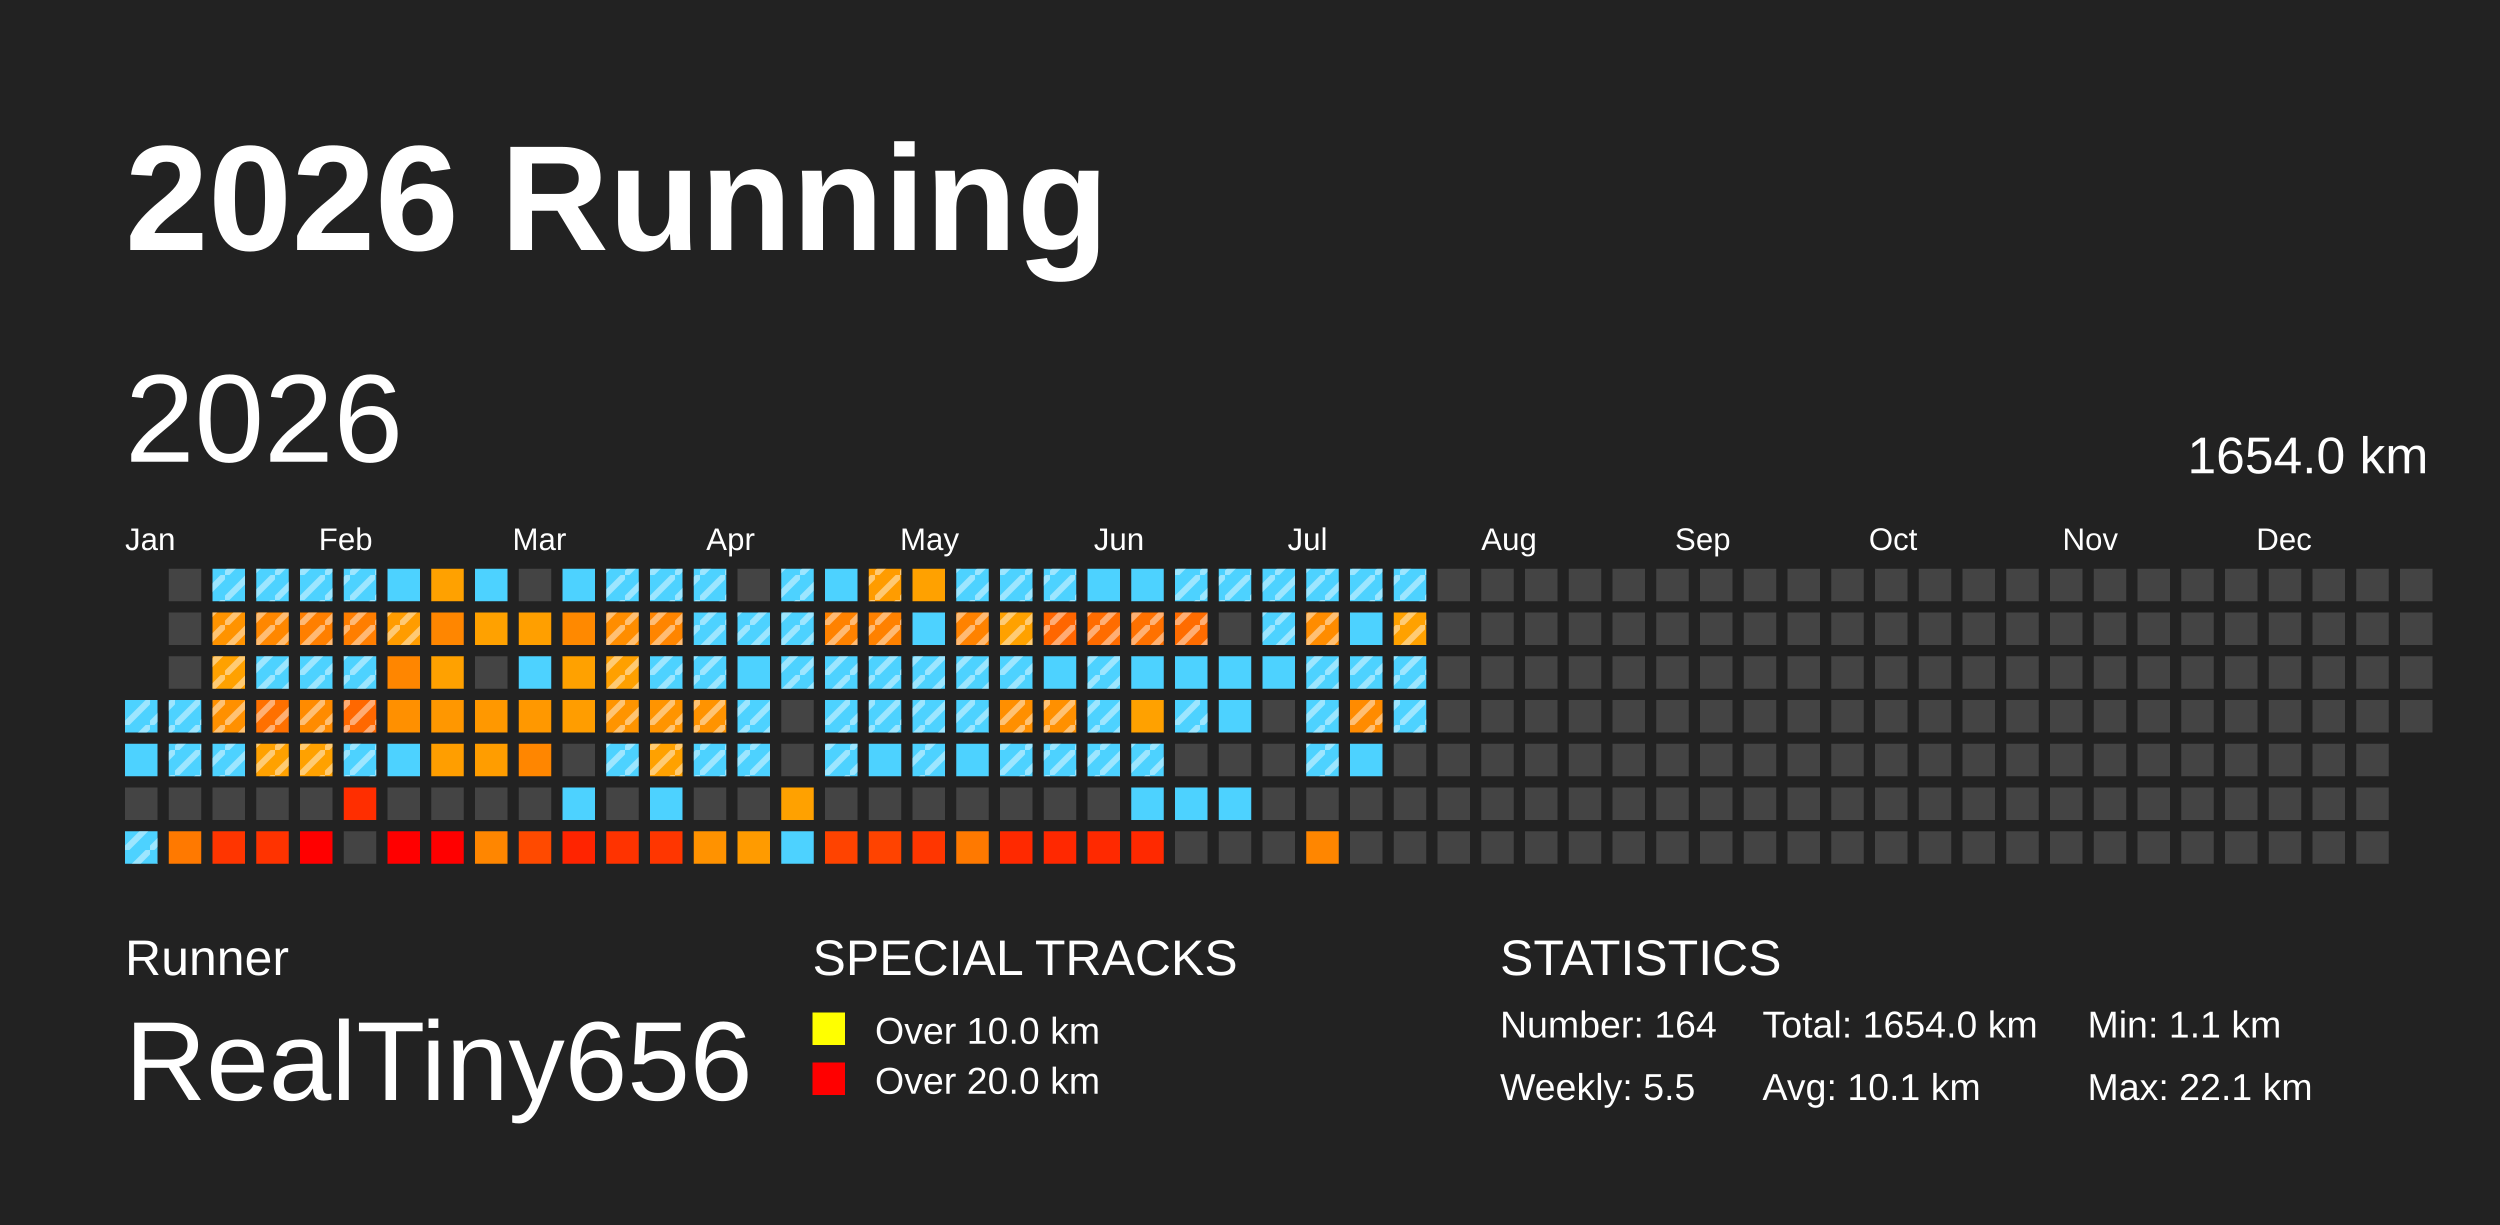
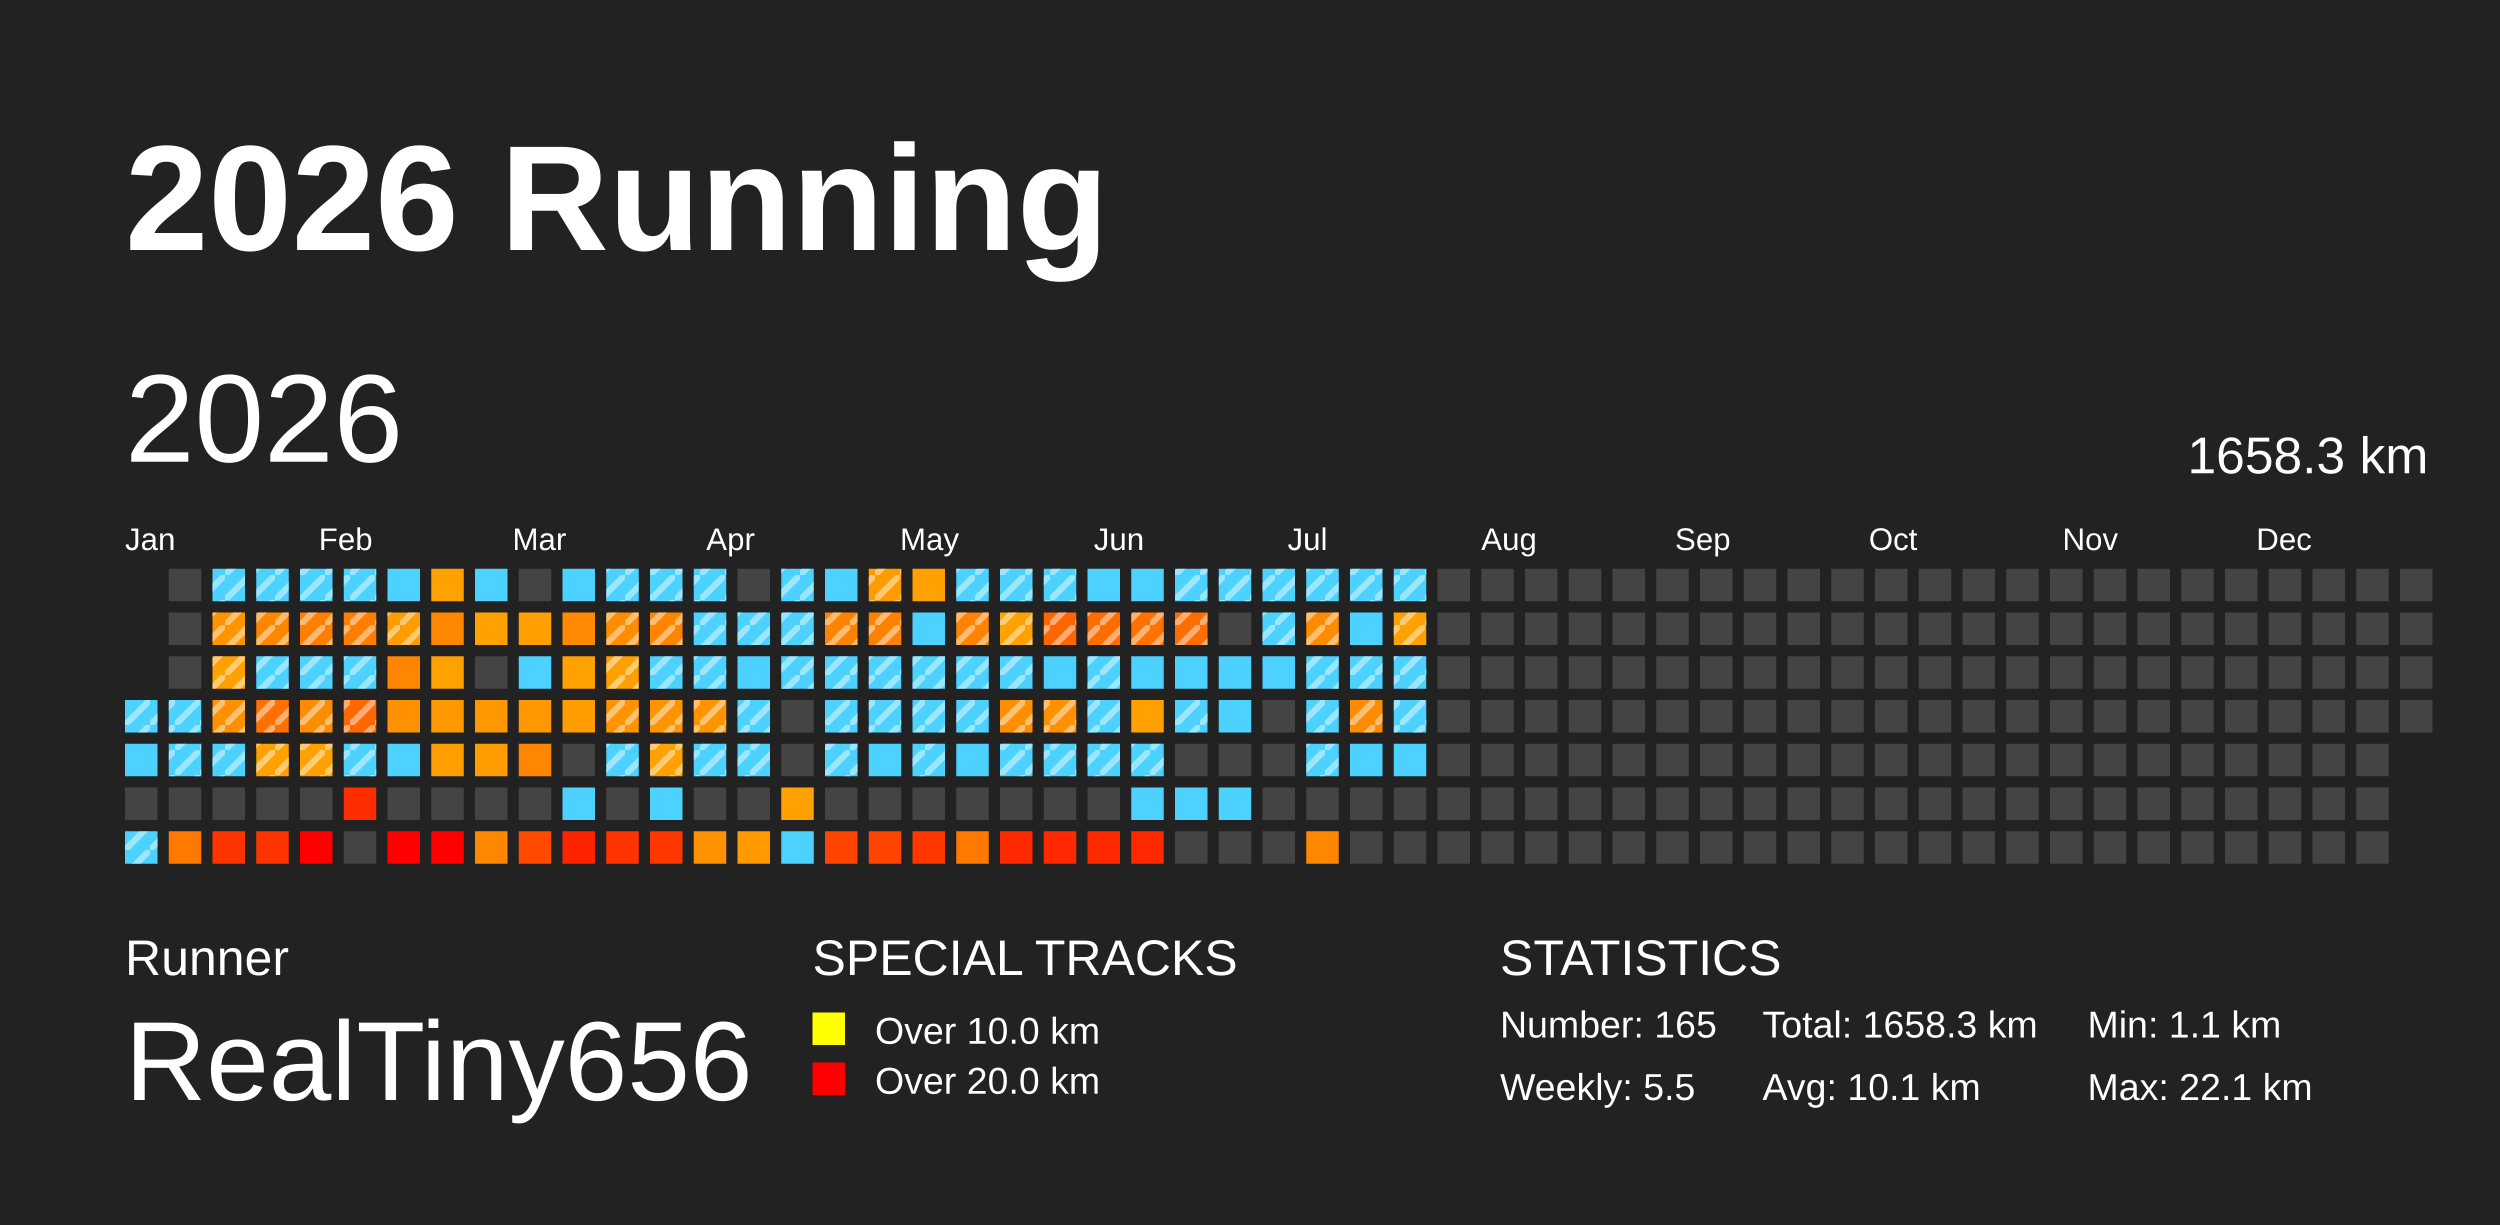
<svg xmlns="http://www.w3.org/2000/svg" baseProfile="full" height="98mm" version="1.1" viewBox="0,0,200,98" width="200mm">
  <defs>
    <pattern height="2" id="indoor-stripe" patternUnits="userSpaceOnUse" width="2">
      <line stroke="white" stroke-opacity="0.45" stroke-width="0.5" x1="0" x2="2" y1="2" y2="0" />
    </pattern>
  </defs>
  <rect fill="#222222" height="98" width="200" x="0" y="0" />
  <text fill="#FFFFFF" style="font-size:12px; font-family:Arial; font-weight:bold;" x="10" y="20">2026 Running</text>
  <text fill="#FFFFFF" style="font-size:4px; font-family:Arial" x="10" y="78">Runner</text>
  <text fill="#FFFFFF" style="font-size:9px; font-family:Arial" x="10" y="88">RealTiny656</text>
  <text fill="#FFFFFF" style="font-size:4px; font-family:Arial" x="65" y="78">SPECIAL TRACKS</text>
  <rect fill="yellow" height="2.6" width="2.6" x="65" y="81" />
  <text fill="#FFFFFF" style="font-size:3px; font-family:Arial" x="70" y="83.5">Over 10.0 km</text>
  <rect fill="red" height="2.6" width="2.6" x="65" y="85" />
  <text fill="#FFFFFF" style="font-size:3px; font-family:Arial" x="70" y="87.5">Over 20.0 km</text>
  <text fill="#FFFFFF" style="font-size:4px; font-family:Arial" x="120" y="78">STATISTICS</text>
-   <text fill="#FFFFFF" style="font-size:3px; font-family:Arial" x="120" y="83">Number: 164</text>
+   <text fill="#FFFFFF" style="font-size:3px; font-family:Arial" x="120" y="83">Number: 165</text>
  <text fill="#FFFFFF" style="font-size:3px; font-family:Arial" x="120" y="88">Weekly: 5.5</text>
-   <text fill="#FFFFFF" style="font-size:3px; font-family:Arial" x="141" y="83">Total: 1654.0 km</text>
+   <text fill="#FFFFFF" style="font-size:3px; font-family:Arial" x="141" y="83">Total: 1658.3 km</text>
  <text fill="#FFFFFF" style="font-size:3px; font-family:Arial" x="141" y="88">Avg: 10.1 km</text>
  <text fill="#FFFFFF" style="font-size:3px; font-family:Arial" x="167" y="83">Min: 1.1 km</text>
  <text fill="#FFFFFF" style="font-size:3px; font-family:Arial" x="167" y="88">Max: 22.1 km</text>
  <text dominant-baseline="hanging" fill="#FFFFFF" style="font-size:10.0px; font-family:Arial;" x="10" y="30">2026</text>
-   <text dominant-baseline="hanging" fill="#FFFFFF" style="font-size:4.125px; font-family:Arial;" x="175" y="35">1654.0 km</text>
+   <text dominant-baseline="hanging" fill="#FFFFFF" style="font-size:4.125px; font-family:Arial;" x="175" y="35">1658.3 km</text>
  <text fill="#FFFFFF" style="font-size:2.5px; font-family:Arial" x="10.0" y="44">Jan</text>
  <text fill="#FFFFFF" style="font-size:2.5px; font-family:Arial" x="25.5" y="44">Feb</text>
  <text fill="#FFFFFF" style="font-size:2.5px; font-family:Arial" x="41.0" y="44">Mar</text>
  <text fill="#FFFFFF" style="font-size:2.5px; font-family:Arial" x="56.5" y="44">Apr</text>
  <text fill="#FFFFFF" style="font-size:2.5px; font-family:Arial" x="72.0" y="44">May</text>
  <text fill="#FFFFFF" style="font-size:2.5px; font-family:Arial" x="87.5" y="44">Jun</text>
  <text fill="#FFFFFF" style="font-size:2.5px; font-family:Arial" x="103.0" y="44">Jul</text>
  <text fill="#FFFFFF" style="font-size:2.5px; font-family:Arial" x="118.5" y="44">Aug</text>
  <text fill="#FFFFFF" style="font-size:2.5px; font-family:Arial" x="134.0" y="44">Sep</text>
  <text fill="#FFFFFF" style="font-size:2.5px; font-family:Arial" x="149.5" y="44">Oct</text>
  <text fill="#FFFFFF" style="font-size:2.5px; font-family:Arial" x="165.0" y="44">Nov</text>
  <text fill="#FFFFFF" style="font-size:2.5px; font-family:Arial" x="180.5" y="44">Dec</text>
  <rect fill="#4dd2ff" height="2.6" width="2.6" x="10.0" y="56.0" />
  <rect fill="url(#indoor-stripe)" height="2.6" style="pointer-events: none;" width="2.6" x="10.0" y="56.0" />
  <rect fill="#4dd2ff" height="2.6" width="2.6" x="10.0" y="59.5" />
  <rect fill="#444444" height="2.6" width="2.6" x="10.0" y="63.0" />
  <rect fill="#4dd2ff" height="2.6" width="2.6" x="10.0" y="66.5" />
  <rect fill="url(#indoor-stripe)" height="2.6" style="pointer-events: none;" width="2.6" x="10.0" y="66.5" />
  <rect fill="#444444" height="2.6" width="2.6" x="13.5" y="45.5" />
  <rect fill="#444444" height="2.6" width="2.6" x="13.5" y="49.0" />
  <rect fill="#444444" height="2.6" width="2.6" x="13.5" y="52.5" />
  <rect fill="#4dd2ff" height="2.6" width="2.6" x="13.5" y="56.0" />
  <rect fill="url(#indoor-stripe)" height="2.6" style="pointer-events: none;" width="2.6" x="13.5" y="56.0" />
  <rect fill="#4dd2ff" height="2.6" width="2.6" x="13.5" y="59.5" />
  <rect fill="url(#indoor-stripe)" height="2.6" style="pointer-events: none;" width="2.6" x="13.5" y="59.5" />
  <rect fill="#444444" height="2.6" width="2.6" x="13.5" y="63.0" />
  <rect fill="#ff7900" height="2.6" width="2.6" x="13.5" y="66.5" />
  <rect fill="#4dd2ff" height="2.6" width="2.6" x="17.0" y="45.5" />
  <rect fill="url(#indoor-stripe)" height="2.6" style="pointer-events: none;" width="2.6" x="17.0" y="45.5" />
  <rect fill="#ff9300" height="2.6" width="2.6" x="17.0" y="49.0" />
  <rect fill="url(#indoor-stripe)" height="2.6" style="pointer-events: none;" width="2.6" x="17.0" y="49.0" />
  <rect fill="#ffa100" height="2.6" width="2.6" x="17.0" y="52.5" />
  <rect fill="url(#indoor-stripe)" height="2.6" style="pointer-events: none;" width="2.6" x="17.0" y="52.5" />
  <rect fill="#ff9000" height="2.6" width="2.6" x="17.0" y="56.0" />
  <rect fill="url(#indoor-stripe)" height="2.6" style="pointer-events: none;" width="2.6" x="17.0" y="56.0" />
  <rect fill="#4dd2ff" height="2.6" width="2.6" x="17.0" y="59.5" />
  <rect fill="url(#indoor-stripe)" height="2.6" style="pointer-events: none;" width="2.6" x="17.0" y="59.5" />
  <rect fill="#444444" height="2.6" width="2.6" x="17.0" y="63.0" />
  <rect fill="#ff3500" height="2.6" width="2.6" x="17.0" y="66.5" />
  <rect fill="#4dd2ff" height="2.6" width="2.6" x="20.5" y="45.5" />
  <rect fill="url(#indoor-stripe)" height="2.6" style="pointer-events: none;" width="2.6" x="20.5" y="45.5" />
  <rect fill="#ff8700" height="2.6" width="2.6" x="20.5" y="49.0" />
  <rect fill="url(#indoor-stripe)" height="2.6" style="pointer-events: none;" width="2.6" x="20.5" y="49.0" />
  <rect fill="#4dd2ff" height="2.6" width="2.6" x="20.5" y="52.5" />
  <rect fill="url(#indoor-stripe)" height="2.6" style="pointer-events: none;" width="2.6" x="20.5" y="52.5" />
  <rect fill="#ff7000" height="2.6" width="2.6" x="20.5" y="56.0" />
  <rect fill="url(#indoor-stripe)" height="2.6" style="pointer-events: none;" width="2.6" x="20.5" y="56.0" />
  <rect fill="#ffa100" height="2.6" width="2.6" x="20.5" y="59.5" />
  <rect fill="url(#indoor-stripe)" height="2.6" style="pointer-events: none;" width="2.6" x="20.5" y="59.5" />
  <rect fill="#444444" height="2.6" width="2.6" x="20.5" y="63.0" />
  <rect fill="#ff3300" height="2.6" width="2.6" x="20.5" y="66.5" />
  <rect fill="#4dd2ff" height="2.6" width="2.6" x="24.0" y="45.5" />
  <rect fill="url(#indoor-stripe)" height="2.6" style="pointer-events: none;" width="2.6" x="24.0" y="45.5" />
  <rect fill="#ff7f00" height="2.6" width="2.6" x="24.0" y="49.0" />
  <rect fill="url(#indoor-stripe)" height="2.6" style="pointer-events: none;" width="2.6" x="24.0" y="49.0" />
  <rect fill="#4dd2ff" height="2.6" width="2.6" x="24.0" y="52.5" />
  <rect fill="url(#indoor-stripe)" height="2.6" style="pointer-events: none;" width="2.6" x="24.0" y="52.5" />
  <rect fill="#ff8b00" height="2.6" width="2.6" x="24.0" y="56.0" />
  <rect fill="url(#indoor-stripe)" height="2.6" style="pointer-events: none;" width="2.6" x="24.0" y="56.0" />
  <rect fill="#ffa100" height="2.6" width="2.6" x="24.0" y="59.5" />
  <rect fill="url(#indoor-stripe)" height="2.6" style="pointer-events: none;" width="2.6" x="24.0" y="59.5" />
  <rect fill="#444444" height="2.6" width="2.6" x="24.0" y="63.0" />
  <rect fill="red" height="2.6" width="2.6" x="24.0" y="66.5" />
  <rect fill="#4dd2ff" height="2.6" width="2.6" x="27.5" y="45.5" />
  <rect fill="url(#indoor-stripe)" height="2.6" style="pointer-events: none;" width="2.6" x="27.5" y="45.5" />
  <rect fill="#ff7e00" height="2.6" width="2.6" x="27.5" y="49.0" />
  <rect fill="url(#indoor-stripe)" height="2.6" style="pointer-events: none;" width="2.6" x="27.5" y="49.0" />
  <rect fill="#4dd2ff" height="2.6" width="2.6" x="27.5" y="52.5" />
  <rect fill="url(#indoor-stripe)" height="2.6" style="pointer-events: none;" width="2.6" x="27.5" y="52.5" />
  <rect fill="#ff6800" height="2.6" width="2.6" x="27.5" y="56.0" />
  <rect fill="url(#indoor-stripe)" height="2.6" style="pointer-events: none;" width="2.6" x="27.5" y="56.0" />
  <rect fill="#4dd2ff" height="2.6" width="2.6" x="27.5" y="59.5" />
  <rect fill="url(#indoor-stripe)" height="2.6" style="pointer-events: none;" width="2.6" x="27.5" y="59.5" />
  <rect fill="#ff2e00" height="2.6" width="2.6" x="27.5" y="63.0" />
  <rect fill="#444444" height="2.6" width="2.6" x="27.5" y="66.5" />
  <rect fill="#4dd2ff" height="2.6" width="2.6" x="31.0" y="45.5" />
  <rect fill="#ff9c00" height="2.6" width="2.6" x="31.0" y="49.0" />
  <rect fill="url(#indoor-stripe)" height="2.6" style="pointer-events: none;" width="2.6" x="31.0" y="49.0" />
  <rect fill="#ff8600" height="2.6" width="2.6" x="31.0" y="52.5" />
  <rect fill="#ff9000" height="2.6" width="2.6" x="31.0" y="56.0" />
  <rect fill="#4dd2ff" height="2.6" width="2.6" x="31.0" y="59.5" />
  <rect fill="#444444" height="2.6" width="2.6" x="31.0" y="63.0" />
  <rect fill="red" height="2.6" width="2.6" x="31.0" y="66.5" />
  <rect fill="#ffa100" height="2.6" width="2.6" x="34.5" y="45.5" />
  <rect fill="#ff8600" height="2.6" width="2.6" x="34.5" y="49.0" />
  <rect fill="#ffa100" height="2.6" width="2.6" x="34.5" y="52.5" />
  <rect fill="#ff9700" height="2.6" width="2.6" x="34.5" y="56.0" />
  <rect fill="#ff9e00" height="2.6" width="2.6" x="34.5" y="59.5" />
  <rect fill="#444444" height="2.6" width="2.6" x="34.5" y="63.0" />
  <rect fill="red" height="2.6" width="2.6" x="34.5" y="66.5" />
  <rect fill="#4dd2ff" height="2.6" width="2.6" x="38.0" y="45.5" />
  <rect fill="#ffa100" height="2.6" width="2.6" x="38.0" y="49.0" />
  <rect fill="#444444" height="2.6" width="2.6" x="38.0" y="52.5" />
  <rect fill="#ff9800" height="2.6" width="2.6" x="38.0" y="56.0" />
  <rect fill="#ff9d00" height="2.6" width="2.6" x="38.0" y="59.5" />
  <rect fill="#444444" height="2.6" width="2.6" x="38.0" y="63.0" />
  <rect fill="#ff8600" height="2.6" width="2.6" x="38.0" y="66.5" />
  <rect fill="#444444" height="2.6" width="2.6" x="41.5" y="45.5" />
  <rect fill="#ff9f00" height="2.6" width="2.6" x="41.5" y="49.0" />
  <rect fill="#4dd2ff" height="2.6" width="2.6" x="41.5" y="52.5" />
  <rect fill="#ff9800" height="2.6" width="2.6" x="41.5" y="56.0" />
  <rect fill="#ff8600" height="2.6" width="2.6" x="41.5" y="59.5" />
  <rect fill="#444444" height="2.6" width="2.6" x="41.5" y="63.0" />
  <rect fill="#ff4a00" height="2.6" width="2.6" x="41.5" y="66.5" />
  <rect fill="#4dd2ff" height="2.6" width="2.6" x="45.0" y="45.5" />
  <rect fill="#ff8900" height="2.6" width="2.6" x="45.0" y="49.0" />
  <rect fill="#ffa100" height="2.6" width="2.6" x="45.0" y="52.5" />
  <rect fill="#ff9d00" height="2.6" width="2.6" x="45.0" y="56.0" />
  <rect fill="#444444" height="2.6" width="2.6" x="45.0" y="59.5" />
  <rect fill="#4dd2ff" height="2.6" width="2.6" x="45.0" y="63.0" />
  <rect fill="#ff2400" height="2.6" width="2.6" x="45.0" y="66.5" />
  <rect fill="#4dd2ff" height="2.6" width="2.6" x="48.5" y="45.5" />
  <rect fill="url(#indoor-stripe)" height="2.6" style="pointer-events: none;" width="2.6" x="48.5" y="45.5" />
  <rect fill="#ff8d00" height="2.6" width="2.6" x="48.5" y="49.0" />
  <rect fill="url(#indoor-stripe)" height="2.6" style="pointer-events: none;" width="2.6" x="48.5" y="49.0" />
  <rect fill="#ffa000" height="2.6" width="2.6" x="48.5" y="52.5" />
  <rect fill="url(#indoor-stripe)" height="2.6" style="pointer-events: none;" width="2.6" x="48.5" y="52.5" />
  <rect fill="#ff9400" height="2.6" width="2.6" x="48.5" y="56.0" />
  <rect fill="url(#indoor-stripe)" height="2.6" style="pointer-events: none;" width="2.6" x="48.5" y="56.0" />
  <rect fill="#4dd2ff" height="2.6" width="2.6" x="48.5" y="59.5" />
  <rect fill="url(#indoor-stripe)" height="2.6" style="pointer-events: none;" width="2.6" x="48.5" y="59.5" />
  <rect fill="#444444" height="2.6" width="2.6" x="48.5" y="63.0" />
  <rect fill="#ff3300" height="2.6" width="2.6" x="48.5" y="66.5" />
  <rect fill="#4dd2ff" height="2.6" width="2.6" x="52.0" y="45.5" />
  <rect fill="url(#indoor-stripe)" height="2.6" style="pointer-events: none;" width="2.6" x="52.0" y="45.5" />
  <rect fill="#ff8500" height="2.6" width="2.6" x="52.0" y="49.0" />
  <rect fill="url(#indoor-stripe)" height="2.6" style="pointer-events: none;" width="2.6" x="52.0" y="49.0" />
  <rect fill="#4dd2ff" height="2.6" width="2.6" x="52.0" y="52.5" />
  <rect fill="url(#indoor-stripe)" height="2.6" style="pointer-events: none;" width="2.6" x="52.0" y="52.5" />
  <rect fill="#ff9400" height="2.6" width="2.6" x="52.0" y="56.0" />
  <rect fill="url(#indoor-stripe)" height="2.6" style="pointer-events: none;" width="2.6" x="52.0" y="56.0" />
  <rect fill="#ffa100" height="2.6" width="2.6" x="52.0" y="59.5" />
  <rect fill="url(#indoor-stripe)" height="2.6" style="pointer-events: none;" width="2.6" x="52.0" y="59.5" />
  <rect fill="#4dd2ff" height="2.6" width="2.6" x="52.0" y="63.0" />
  <rect fill="#ff3600" height="2.6" width="2.6" x="52.0" y="66.5" />
  <rect fill="#4dd2ff" height="2.6" width="2.6" x="55.5" y="45.5" />
  <rect fill="url(#indoor-stripe)" height="2.6" style="pointer-events: none;" width="2.6" x="55.5" y="45.5" />
  <rect fill="#4dd2ff" height="2.6" width="2.6" x="55.5" y="49.0" />
  <rect fill="url(#indoor-stripe)" height="2.6" style="pointer-events: none;" width="2.6" x="55.5" y="49.0" />
  <rect fill="#4dd2ff" height="2.6" width="2.6" x="55.5" y="52.5" />
  <rect fill="url(#indoor-stripe)" height="2.6" style="pointer-events: none;" width="2.6" x="55.5" y="52.5" />
  <rect fill="#ff9300" height="2.6" width="2.6" x="55.5" y="56.0" />
  <rect fill="url(#indoor-stripe)" height="2.6" style="pointer-events: none;" width="2.6" x="55.5" y="56.0" />
  <rect fill="#4dd2ff" height="2.6" width="2.6" x="55.5" y="59.5" />
  <rect fill="url(#indoor-stripe)" height="2.6" style="pointer-events: none;" width="2.6" x="55.5" y="59.5" />
  <rect fill="#444444" height="2.6" width="2.6" x="55.5" y="63.0" />
  <rect fill="#ff9200" height="2.6" width="2.6" x="55.5" y="66.5" />
  <rect fill="#444444" height="2.6" width="2.6" x="59.0" y="45.5" />
  <rect fill="#4dd2ff" height="2.6" width="2.6" x="59.0" y="49.0" />
  <rect fill="url(#indoor-stripe)" height="2.6" style="pointer-events: none;" width="2.6" x="59.0" y="49.0" />
  <rect fill="#4dd2ff" height="2.6" width="2.6" x="59.0" y="52.5" />
  <rect fill="#4dd2ff" height="2.6" width="2.6" x="59.0" y="56.0" />
  <rect fill="url(#indoor-stripe)" height="2.6" style="pointer-events: none;" width="2.6" x="59.0" y="56.0" />
  <rect fill="#4dd2ff" height="2.6" width="2.6" x="59.0" y="59.5" />
  <rect fill="url(#indoor-stripe)" height="2.6" style="pointer-events: none;" width="2.6" x="59.0" y="59.5" />
  <rect fill="#444444" height="2.6" width="2.6" x="59.0" y="63.0" />
  <rect fill="#ff9b00" height="2.6" width="2.6" x="59.0" y="66.5" />
  <rect fill="#4dd2ff" height="2.6" width="2.6" x="62.5" y="45.5" />
  <rect fill="url(#indoor-stripe)" height="2.6" style="pointer-events: none;" width="2.6" x="62.5" y="45.5" />
  <rect fill="#4dd2ff" height="2.6" width="2.6" x="62.5" y="49.0" />
  <rect fill="url(#indoor-stripe)" height="2.6" style="pointer-events: none;" width="2.6" x="62.5" y="49.0" />
  <rect fill="#4dd2ff" height="2.6" width="2.6" x="62.5" y="52.5" />
  <rect fill="url(#indoor-stripe)" height="2.6" style="pointer-events: none;" width="2.6" x="62.5" y="52.5" />
  <rect fill="#444444" height="2.6" width="2.6" x="62.5" y="56.0" />
  <rect fill="#444444" height="2.6" width="2.6" x="62.5" y="59.5" />
  <rect fill="#ffa100" height="2.6" width="2.6" x="62.5" y="63.0" />
  <rect fill="#4dd2ff" height="2.6" width="2.6" x="62.5" y="66.5" />
  <rect fill="#4dd2ff" height="2.6" width="2.6" x="66.0" y="45.5" />
  <rect fill="#ff8200" height="2.6" width="2.6" x="66.0" y="49.0" />
  <rect fill="url(#indoor-stripe)" height="2.6" style="pointer-events: none;" width="2.6" x="66.0" y="49.0" />
  <rect fill="#4dd2ff" height="2.6" width="2.6" x="66.0" y="52.5" />
  <rect fill="url(#indoor-stripe)" height="2.6" style="pointer-events: none;" width="2.6" x="66.0" y="52.5" />
  <rect fill="#4dd2ff" height="2.6" width="2.6" x="66.0" y="56.0" />
  <rect fill="url(#indoor-stripe)" height="2.6" style="pointer-events: none;" width="2.6" x="66.0" y="56.0" />
  <rect fill="#4dd2ff" height="2.6" width="2.6" x="66.0" y="59.5" />
  <rect fill="url(#indoor-stripe)" height="2.6" style="pointer-events: none;" width="2.6" x="66.0" y="59.5" />
  <rect fill="#444444" height="2.6" width="2.6" x="66.0" y="63.0" />
  <rect fill="#ff4300" height="2.6" width="2.6" x="66.0" y="66.5" />
  <rect fill="#ff9c00" height="2.6" width="2.6" x="69.5" y="45.5" />
  <rect fill="url(#indoor-stripe)" height="2.6" style="pointer-events: none;" width="2.6" x="69.5" y="45.5" />
  <rect fill="#ff8100" height="2.6" width="2.6" x="69.5" y="49.0" />
  <rect fill="url(#indoor-stripe)" height="2.6" style="pointer-events: none;" width="2.6" x="69.5" y="49.0" />
  <rect fill="#4dd2ff" height="2.6" width="2.6" x="69.5" y="52.5" />
  <rect fill="url(#indoor-stripe)" height="2.6" style="pointer-events: none;" width="2.6" x="69.5" y="52.5" />
  <rect fill="#4dd2ff" height="2.6" width="2.6" x="69.5" y="56.0" />
  <rect fill="url(#indoor-stripe)" height="2.6" style="pointer-events: none;" width="2.6" x="69.5" y="56.0" />
  <rect fill="#4dd2ff" height="2.6" width="2.6" x="69.5" y="59.5" />
  <rect fill="#444444" height="2.6" width="2.6" x="69.5" y="63.0" />
  <rect fill="#ff4300" height="2.6" width="2.6" x="69.5" y="66.5" />
  <rect fill="#ffa100" height="2.6" width="2.6" x="73.0" y="45.5" />
  <rect fill="#4dd2ff" height="2.6" width="2.6" x="73.0" y="49.0" />
  <rect fill="#4dd2ff" height="2.6" width="2.6" x="73.0" y="52.5" />
  <rect fill="url(#indoor-stripe)" height="2.6" style="pointer-events: none;" width="2.6" x="73.0" y="52.5" />
  <rect fill="#4dd2ff" height="2.6" width="2.6" x="73.0" y="56.0" />
  <rect fill="url(#indoor-stripe)" height="2.6" style="pointer-events: none;" width="2.6" x="73.0" y="56.0" />
  <rect fill="#4dd2ff" height="2.6" width="2.6" x="73.0" y="59.5" />
  <rect fill="url(#indoor-stripe)" height="2.6" style="pointer-events: none;" width="2.6" x="73.0" y="59.5" />
  <rect fill="#444444" height="2.6" width="2.6" x="73.0" y="63.0" />
  <rect fill="#ff3600" height="2.6" width="2.6" x="73.0" y="66.5" />
  <rect fill="#4dd2ff" height="2.6" width="2.6" x="76.5" y="45.5" />
  <rect fill="url(#indoor-stripe)" height="2.6" style="pointer-events: none;" width="2.6" x="76.5" y="45.5" />
  <rect fill="#ff8200" height="2.6" width="2.6" x="76.5" y="49.0" />
  <rect fill="url(#indoor-stripe)" height="2.6" style="pointer-events: none;" width="2.6" x="76.5" y="49.0" />
  <rect fill="#4dd2ff" height="2.6" width="2.6" x="76.5" y="52.5" />
  <rect fill="url(#indoor-stripe)" height="2.6" style="pointer-events: none;" width="2.6" x="76.5" y="52.5" />
  <rect fill="#4dd2ff" height="2.6" width="2.6" x="76.5" y="56.0" />
  <rect fill="url(#indoor-stripe)" height="2.6" style="pointer-events: none;" width="2.6" x="76.5" y="56.0" />
  <rect fill="#4dd2ff" height="2.6" width="2.6" x="76.5" y="59.5" />
  <rect fill="#444444" height="2.6" width="2.6" x="76.5" y="63.0" />
  <rect fill="#ff7900" height="2.6" width="2.6" x="76.5" y="66.5" />
  <rect fill="#4dd2ff" height="2.6" width="2.6" x="80.0" y="45.5" />
  <rect fill="url(#indoor-stripe)" height="2.6" style="pointer-events: none;" width="2.6" x="80.0" y="45.5" />
  <rect fill="#ffa100" height="2.6" width="2.6" x="80.0" y="49.0" />
  <rect fill="url(#indoor-stripe)" height="2.6" style="pointer-events: none;" width="2.6" x="80.0" y="49.0" />
  <rect fill="#4dd2ff" height="2.6" width="2.6" x="80.0" y="52.5" />
  <rect fill="url(#indoor-stripe)" height="2.6" style="pointer-events: none;" width="2.6" x="80.0" y="52.5" />
  <rect fill="#ff8f00" height="2.6" width="2.6" x="80.0" y="56.0" />
  <rect fill="url(#indoor-stripe)" height="2.6" style="pointer-events: none;" width="2.6" x="80.0" y="56.0" />
  <rect fill="#4dd2ff" height="2.6" width="2.6" x="80.0" y="59.5" />
  <rect fill="url(#indoor-stripe)" height="2.6" style="pointer-events: none;" width="2.6" x="80.0" y="59.5" />
  <rect fill="#444444" height="2.6" width="2.6" x="80.0" y="63.0" />
  <rect fill="#ff2900" height="2.6" width="2.6" x="80.0" y="66.5" />
  <rect fill="#4dd2ff" height="2.6" width="2.6" x="83.5" y="45.5" />
  <rect fill="url(#indoor-stripe)" height="2.6" style="pointer-events: none;" width="2.6" x="83.5" y="45.5" />
  <rect fill="#ff6600" height="2.6" width="2.6" x="83.5" y="49.0" />
  <rect fill="url(#indoor-stripe)" height="2.6" style="pointer-events: none;" width="2.6" x="83.5" y="49.0" />
  <rect fill="#4dd2ff" height="2.6" width="2.6" x="83.5" y="52.5" />
  <rect fill="#ff9000" height="2.6" width="2.6" x="83.5" y="56.0" />
  <rect fill="url(#indoor-stripe)" height="2.6" style="pointer-events: none;" width="2.6" x="83.5" y="56.0" />
  <rect fill="#4dd2ff" height="2.6" width="2.6" x="83.5" y="59.5" />
  <rect fill="url(#indoor-stripe)" height="2.6" style="pointer-events: none;" width="2.6" x="83.5" y="59.5" />
  <rect fill="#444444" height="2.6" width="2.6" x="83.5" y="63.0" />
  <rect fill="#ff2800" height="2.6" width="2.6" x="83.5" y="66.5" />
  <rect fill="#4dd2ff" height="2.6" width="2.6" x="87.0" y="45.5" />
  <rect fill="#ff6c00" height="2.6" width="2.6" x="87.0" y="49.0" />
  <rect fill="url(#indoor-stripe)" height="2.6" style="pointer-events: none;" width="2.6" x="87.0" y="49.0" />
  <rect fill="#4dd2ff" height="2.6" width="2.6" x="87.0" y="52.5" />
  <rect fill="url(#indoor-stripe)" height="2.6" style="pointer-events: none;" width="2.6" x="87.0" y="52.5" />
  <rect fill="#4dd2ff" height="2.6" width="2.6" x="87.0" y="56.0" />
  <rect fill="url(#indoor-stripe)" height="2.6" style="pointer-events: none;" width="2.6" x="87.0" y="56.0" />
  <rect fill="#4dd2ff" height="2.6" width="2.6" x="87.0" y="59.5" />
  <rect fill="url(#indoor-stripe)" height="2.6" style="pointer-events: none;" width="2.6" x="87.0" y="59.5" />
  <rect fill="#444444" height="2.6" width="2.6" x="87.0" y="63.0" />
  <rect fill="#ff2900" height="2.6" width="2.6" x="87.0" y="66.5" />
  <rect fill="#4dd2ff" height="2.6" width="2.6" x="90.5" y="45.5" />
  <rect fill="#ff7100" height="2.6" width="2.6" x="90.5" y="49.0" />
  <rect fill="url(#indoor-stripe)" height="2.6" style="pointer-events: none;" width="2.6" x="90.5" y="49.0" />
  <rect fill="#4dd2ff" height="2.6" width="2.6" x="90.5" y="52.5" />
  <rect fill="#ffa100" height="2.6" width="2.6" x="90.5" y="56.0" />
  <rect fill="#4dd2ff" height="2.6" width="2.6" x="90.5" y="59.5" />
  <rect fill="url(#indoor-stripe)" height="2.6" style="pointer-events: none;" width="2.6" x="90.5" y="59.5" />
  <rect fill="#4dd2ff" height="2.6" width="2.6" x="90.5" y="63.0" />
  <rect fill="#ff2900" height="2.6" width="2.6" x="90.5" y="66.5" />
  <rect fill="#4dd2ff" height="2.6" width="2.6" x="94.0" y="45.5" />
  <rect fill="url(#indoor-stripe)" height="2.6" style="pointer-events: none;" width="2.6" x="94.0" y="45.5" />
  <rect fill="#ff6c00" height="2.6" width="2.6" x="94.0" y="49.0" />
  <rect fill="url(#indoor-stripe)" height="2.6" style="pointer-events: none;" width="2.6" x="94.0" y="49.0" />
  <rect fill="#4dd2ff" height="2.6" width="2.6" x="94.0" y="52.5" />
  <rect fill="#4dd2ff" height="2.6" width="2.6" x="94.0" y="56.0" />
  <rect fill="url(#indoor-stripe)" height="2.6" style="pointer-events: none;" width="2.6" x="94.0" y="56.0" />
  <rect fill="#444444" height="2.6" width="2.6" x="94.0" y="59.5" />
  <rect fill="#4dd2ff" height="2.6" width="2.6" x="94.0" y="63.0" />
  <rect fill="#444444" height="2.6" width="2.6" x="94.0" y="66.5" />
  <rect fill="#4dd2ff" height="2.6" width="2.6" x="97.5" y="45.5" />
  <rect fill="url(#indoor-stripe)" height="2.6" style="pointer-events: none;" width="2.6" x="97.5" y="45.5" />
  <rect fill="#444444" height="2.6" width="2.6" x="97.5" y="49.0" />
  <rect fill="#4dd2ff" height="2.6" width="2.6" x="97.5" y="52.5" />
  <rect fill="#4dd2ff" height="2.6" width="2.6" x="97.5" y="56.0" />
  <rect fill="#444444" height="2.6" width="2.6" x="97.5" y="59.5" />
  <rect fill="#4dd2ff" height="2.6" width="2.6" x="97.5" y="63.0" />
  <rect fill="#444444" height="2.6" width="2.6" x="97.5" y="66.5" />
  <rect fill="#4dd2ff" height="2.6" width="2.6" x="101.0" y="45.5" />
  <rect fill="url(#indoor-stripe)" height="2.6" style="pointer-events: none;" width="2.6" x="101.0" y="45.5" />
  <rect fill="#4dd2ff" height="2.6" width="2.6" x="101.0" y="49.0" />
  <rect fill="url(#indoor-stripe)" height="2.6" style="pointer-events: none;" width="2.6" x="101.0" y="49.0" />
  <rect fill="#4dd2ff" height="2.6" width="2.6" x="101.0" y="52.5" />
  <rect fill="#444444" height="2.6" width="2.6" x="101.0" y="56.0" />
  <rect fill="#444444" height="2.6" width="2.6" x="101.0" y="59.5" />
  <rect fill="#444444" height="2.6" width="2.6" x="101.0" y="63.0" />
  <rect fill="#444444" height="2.6" width="2.6" x="101.0" y="66.5" />
  <rect fill="#4dd2ff" height="2.6" width="2.6" x="104.5" y="45.5" />
  <rect fill="url(#indoor-stripe)" height="2.6" style="pointer-events: none;" width="2.6" x="104.5" y="45.5" />
  <rect fill="#ff8c00" height="2.6" width="2.6" x="104.5" y="49.0" />
  <rect fill="url(#indoor-stripe)" height="2.6" style="pointer-events: none;" width="2.6" x="104.5" y="49.0" />
  <rect fill="#4dd2ff" height="2.6" width="2.6" x="104.5" y="52.5" />
  <rect fill="url(#indoor-stripe)" height="2.6" style="pointer-events: none;" width="2.6" x="104.5" y="52.5" />
  <rect fill="#4dd2ff" height="2.6" width="2.6" x="104.5" y="56.0" />
  <rect fill="url(#indoor-stripe)" height="2.6" style="pointer-events: none;" width="2.6" x="104.5" y="56.0" />
  <rect fill="#4dd2ff" height="2.6" width="2.6" x="104.5" y="59.5" />
  <rect fill="url(#indoor-stripe)" height="2.6" style="pointer-events: none;" width="2.6" x="104.5" y="59.5" />
  <rect fill="#444444" height="2.6" width="2.6" x="104.5" y="63.0" />
  <rect fill="#ff8600" height="2.6" width="2.6" x="104.5" y="66.5" />
  <rect fill="#4dd2ff" height="2.6" width="2.6" x="108.0" y="45.5" />
  <rect fill="url(#indoor-stripe)" height="2.6" style="pointer-events: none;" width="2.6" x="108.0" y="45.5" />
  <rect fill="#4dd2ff" height="2.6" width="2.6" x="108.0" y="49.0" />
  <rect fill="#4dd2ff" height="2.6" width="2.6" x="108.0" y="52.5" />
  <rect fill="url(#indoor-stripe)" height="2.6" style="pointer-events: none;" width="2.6" x="108.0" y="52.5" />
  <rect fill="#ff8b00" height="2.6" width="2.6" x="108.0" y="56.0" />
  <rect fill="url(#indoor-stripe)" height="2.6" style="pointer-events: none;" width="2.6" x="108.0" y="56.0" />
  <rect fill="#4dd2ff" height="2.6" width="2.6" x="108.0" y="59.5" />
  <rect fill="#444444" height="2.6" width="2.6" x="108.0" y="63.0" />
  <rect fill="#444444" height="2.6" width="2.6" x="108.0" y="66.5" />
  <rect fill="#4dd2ff" height="2.6" width="2.6" x="111.5" y="45.5" />
  <rect fill="url(#indoor-stripe)" height="2.6" style="pointer-events: none;" width="2.6" x="111.5" y="45.5" />
  <rect fill="#ffa100" height="2.6" width="2.6" x="111.5" y="49.0" />
  <rect fill="url(#indoor-stripe)" height="2.6" style="pointer-events: none;" width="2.6" x="111.5" y="49.0" />
  <rect fill="#4dd2ff" height="2.6" width="2.6" x="111.5" y="52.5" />
  <rect fill="url(#indoor-stripe)" height="2.6" style="pointer-events: none;" width="2.6" x="111.5" y="52.5" />
  <rect fill="#4dd2ff" height="2.6" width="2.6" x="111.5" y="56.0" />
  <rect fill="url(#indoor-stripe)" height="2.6" style="pointer-events: none;" width="2.6" x="111.5" y="56.0" />
-   <rect fill="#444444" height="2.6" width="2.6" x="111.5" y="59.5" />
+   <rect fill="#4dd2ff" height="2.6" width="2.6" x="111.5" y="59.5" />
  <rect fill="#444444" height="2.6" width="2.6" x="111.5" y="63.0" />
  <rect fill="#444444" height="2.6" width="2.6" x="111.5" y="66.5" />
  <rect fill="#444444" height="2.6" width="2.6" x="115.0" y="45.5" />
  <rect fill="#444444" height="2.6" width="2.6" x="115.0" y="49.0" />
  <rect fill="#444444" height="2.6" width="2.6" x="115.0" y="52.5" />
  <rect fill="#444444" height="2.6" width="2.6" x="115.0" y="56.0" />
  <rect fill="#444444" height="2.6" width="2.6" x="115.0" y="59.5" />
  <rect fill="#444444" height="2.6" width="2.6" x="115.0" y="63.0" />
  <rect fill="#444444" height="2.6" width="2.6" x="115.0" y="66.5" />
  <rect fill="#444444" height="2.6" width="2.6" x="118.5" y="45.5" />
  <rect fill="#444444" height="2.6" width="2.6" x="118.5" y="49.0" />
  <rect fill="#444444" height="2.6" width="2.6" x="118.5" y="52.5" />
  <rect fill="#444444" height="2.6" width="2.6" x="118.5" y="56.0" />
  <rect fill="#444444" height="2.6" width="2.6" x="118.5" y="59.5" />
  <rect fill="#444444" height="2.6" width="2.6" x="118.5" y="63.0" />
  <rect fill="#444444" height="2.6" width="2.6" x="118.5" y="66.5" />
  <rect fill="#444444" height="2.6" width="2.6" x="122.0" y="45.5" />
  <rect fill="#444444" height="2.6" width="2.6" x="122.0" y="49.0" />
  <rect fill="#444444" height="2.6" width="2.6" x="122.0" y="52.5" />
  <rect fill="#444444" height="2.6" width="2.6" x="122.0" y="56.0" />
  <rect fill="#444444" height="2.6" width="2.6" x="122.0" y="59.5" />
  <rect fill="#444444" height="2.6" width="2.6" x="122.0" y="63.0" />
  <rect fill="#444444" height="2.6" width="2.6" x="122.0" y="66.5" />
  <rect fill="#444444" height="2.6" width="2.6" x="125.5" y="45.5" />
  <rect fill="#444444" height="2.6" width="2.6" x="125.5" y="49.0" />
  <rect fill="#444444" height="2.6" width="2.6" x="125.5" y="52.5" />
  <rect fill="#444444" height="2.6" width="2.6" x="125.5" y="56.0" />
  <rect fill="#444444" height="2.6" width="2.6" x="125.5" y="59.5" />
  <rect fill="#444444" height="2.6" width="2.6" x="125.5" y="63.0" />
  <rect fill="#444444" height="2.6" width="2.6" x="125.5" y="66.5" />
  <rect fill="#444444" height="2.6" width="2.6" x="129.0" y="45.5" />
  <rect fill="#444444" height="2.6" width="2.6" x="129.0" y="49.0" />
  <rect fill="#444444" height="2.6" width="2.6" x="129.0" y="52.5" />
  <rect fill="#444444" height="2.6" width="2.6" x="129.0" y="56.0" />
  <rect fill="#444444" height="2.6" width="2.6" x="129.0" y="59.5" />
  <rect fill="#444444" height="2.6" width="2.6" x="129.0" y="63.0" />
  <rect fill="#444444" height="2.6" width="2.6" x="129.0" y="66.5" />
  <rect fill="#444444" height="2.6" width="2.6" x="132.5" y="45.5" />
  <rect fill="#444444" height="2.6" width="2.6" x="132.5" y="49.0" />
  <rect fill="#444444" height="2.6" width="2.6" x="132.5" y="52.5" />
  <rect fill="#444444" height="2.6" width="2.6" x="132.5" y="56.0" />
  <rect fill="#444444" height="2.6" width="2.6" x="132.5" y="59.5" />
  <rect fill="#444444" height="2.6" width="2.6" x="132.5" y="63.0" />
  <rect fill="#444444" height="2.6" width="2.6" x="132.5" y="66.5" />
  <rect fill="#444444" height="2.6" width="2.6" x="136.0" y="45.5" />
  <rect fill="#444444" height="2.6" width="2.6" x="136.0" y="49.0" />
  <rect fill="#444444" height="2.6" width="2.6" x="136.0" y="52.5" />
  <rect fill="#444444" height="2.6" width="2.6" x="136.0" y="56.0" />
  <rect fill="#444444" height="2.6" width="2.6" x="136.0" y="59.5" />
  <rect fill="#444444" height="2.6" width="2.6" x="136.0" y="63.0" />
  <rect fill="#444444" height="2.6" width="2.6" x="136.0" y="66.5" />
  <rect fill="#444444" height="2.6" width="2.6" x="139.5" y="45.5" />
  <rect fill="#444444" height="2.6" width="2.6" x="139.5" y="49.0" />
  <rect fill="#444444" height="2.6" width="2.6" x="139.5" y="52.5" />
  <rect fill="#444444" height="2.6" width="2.6" x="139.5" y="56.0" />
  <rect fill="#444444" height="2.6" width="2.6" x="139.5" y="59.5" />
  <rect fill="#444444" height="2.6" width="2.6" x="139.5" y="63.0" />
  <rect fill="#444444" height="2.6" width="2.6" x="139.5" y="66.5" />
  <rect fill="#444444" height="2.6" width="2.6" x="143.0" y="45.5" />
  <rect fill="#444444" height="2.6" width="2.6" x="143.0" y="49.0" />
  <rect fill="#444444" height="2.6" width="2.6" x="143.0" y="52.5" />
  <rect fill="#444444" height="2.6" width="2.6" x="143.0" y="56.0" />
  <rect fill="#444444" height="2.6" width="2.6" x="143.0" y="59.5" />
  <rect fill="#444444" height="2.6" width="2.6" x="143.0" y="63.0" />
  <rect fill="#444444" height="2.6" width="2.6" x="143.0" y="66.5" />
  <rect fill="#444444" height="2.6" width="2.6" x="146.5" y="45.5" />
  <rect fill="#444444" height="2.6" width="2.6" x="146.5" y="49.0" />
  <rect fill="#444444" height="2.6" width="2.6" x="146.5" y="52.5" />
  <rect fill="#444444" height="2.6" width="2.6" x="146.5" y="56.0" />
  <rect fill="#444444" height="2.6" width="2.6" x="146.5" y="59.5" />
  <rect fill="#444444" height="2.6" width="2.6" x="146.5" y="63.0" />
  <rect fill="#444444" height="2.6" width="2.6" x="146.5" y="66.5" />
  <rect fill="#444444" height="2.6" width="2.6" x="150.0" y="45.5" />
  <rect fill="#444444" height="2.6" width="2.6" x="150.0" y="49.0" />
  <rect fill="#444444" height="2.6" width="2.6" x="150.0" y="52.5" />
  <rect fill="#444444" height="2.6" width="2.6" x="150.0" y="56.0" />
  <rect fill="#444444" height="2.6" width="2.6" x="150.0" y="59.5" />
  <rect fill="#444444" height="2.6" width="2.6" x="150.0" y="63.0" />
  <rect fill="#444444" height="2.6" width="2.6" x="150.0" y="66.5" />
  <rect fill="#444444" height="2.6" width="2.6" x="153.5" y="45.5" />
  <rect fill="#444444" height="2.6" width="2.6" x="153.5" y="49.0" />
  <rect fill="#444444" height="2.6" width="2.6" x="153.5" y="52.5" />
  <rect fill="#444444" height="2.6" width="2.6" x="153.5" y="56.0" />
  <rect fill="#444444" height="2.6" width="2.6" x="153.5" y="59.5" />
  <rect fill="#444444" height="2.6" width="2.6" x="153.5" y="63.0" />
  <rect fill="#444444" height="2.6" width="2.6" x="153.5" y="66.5" />
  <rect fill="#444444" height="2.6" width="2.6" x="157.0" y="45.5" />
  <rect fill="#444444" height="2.6" width="2.6" x="157.0" y="49.0" />
  <rect fill="#444444" height="2.6" width="2.6" x="157.0" y="52.5" />
  <rect fill="#444444" height="2.6" width="2.6" x="157.0" y="56.0" />
  <rect fill="#444444" height="2.6" width="2.6" x="157.0" y="59.5" />
  <rect fill="#444444" height="2.6" width="2.6" x="157.0" y="63.0" />
  <rect fill="#444444" height="2.6" width="2.6" x="157.0" y="66.5" />
  <rect fill="#444444" height="2.6" width="2.6" x="160.5" y="45.5" />
  <rect fill="#444444" height="2.6" width="2.6" x="160.5" y="49.0" />
  <rect fill="#444444" height="2.6" width="2.6" x="160.5" y="52.5" />
  <rect fill="#444444" height="2.6" width="2.6" x="160.5" y="56.0" />
  <rect fill="#444444" height="2.6" width="2.6" x="160.5" y="59.5" />
  <rect fill="#444444" height="2.6" width="2.6" x="160.5" y="63.0" />
  <rect fill="#444444" height="2.6" width="2.6" x="160.5" y="66.5" />
  <rect fill="#444444" height="2.6" width="2.6" x="164.0" y="45.5" />
  <rect fill="#444444" height="2.6" width="2.6" x="164.0" y="49.0" />
  <rect fill="#444444" height="2.6" width="2.6" x="164.0" y="52.5" />
  <rect fill="#444444" height="2.6" width="2.6" x="164.0" y="56.0" />
  <rect fill="#444444" height="2.6" width="2.6" x="164.0" y="59.5" />
  <rect fill="#444444" height="2.6" width="2.6" x="164.0" y="63.0" />
  <rect fill="#444444" height="2.6" width="2.6" x="164.0" y="66.5" />
  <rect fill="#444444" height="2.6" width="2.6" x="167.5" y="45.5" />
  <rect fill="#444444" height="2.6" width="2.6" x="167.5" y="49.0" />
  <rect fill="#444444" height="2.6" width="2.6" x="167.5" y="52.5" />
  <rect fill="#444444" height="2.6" width="2.6" x="167.5" y="56.0" />
  <rect fill="#444444" height="2.6" width="2.6" x="167.5" y="59.5" />
  <rect fill="#444444" height="2.6" width="2.6" x="167.5" y="63.0" />
  <rect fill="#444444" height="2.6" width="2.6" x="167.5" y="66.5" />
  <rect fill="#444444" height="2.6" width="2.6" x="171.0" y="45.5" />
  <rect fill="#444444" height="2.6" width="2.6" x="171.0" y="49.0" />
  <rect fill="#444444" height="2.6" width="2.6" x="171.0" y="52.5" />
  <rect fill="#444444" height="2.6" width="2.6" x="171.0" y="56.0" />
  <rect fill="#444444" height="2.6" width="2.6" x="171.0" y="59.5" />
  <rect fill="#444444" height="2.6" width="2.6" x="171.0" y="63.0" />
  <rect fill="#444444" height="2.6" width="2.6" x="171.0" y="66.5" />
  <rect fill="#444444" height="2.6" width="2.6" x="174.5" y="45.5" />
  <rect fill="#444444" height="2.6" width="2.6" x="174.5" y="49.0" />
  <rect fill="#444444" height="2.6" width="2.6" x="174.5" y="52.5" />
  <rect fill="#444444" height="2.6" width="2.6" x="174.5" y="56.0" />
  <rect fill="#444444" height="2.6" width="2.6" x="174.5" y="59.5" />
  <rect fill="#444444" height="2.6" width="2.6" x="174.5" y="63.0" />
  <rect fill="#444444" height="2.6" width="2.6" x="174.5" y="66.5" />
  <rect fill="#444444" height="2.6" width="2.6" x="178.0" y="45.5" />
  <rect fill="#444444" height="2.6" width="2.6" x="178.0" y="49.0" />
  <rect fill="#444444" height="2.6" width="2.6" x="178.0" y="52.5" />
  <rect fill="#444444" height="2.6" width="2.6" x="178.0" y="56.0" />
  <rect fill="#444444" height="2.6" width="2.6" x="178.0" y="59.5" />
  <rect fill="#444444" height="2.6" width="2.6" x="178.0" y="63.0" />
  <rect fill="#444444" height="2.6" width="2.6" x="178.0" y="66.5" />
  <rect fill="#444444" height="2.6" width="2.6" x="181.5" y="45.5" />
  <rect fill="#444444" height="2.6" width="2.6" x="181.5" y="49.0" />
  <rect fill="#444444" height="2.6" width="2.6" x="181.5" y="52.5" />
  <rect fill="#444444" height="2.6" width="2.6" x="181.5" y="56.0" />
  <rect fill="#444444" height="2.6" width="2.6" x="181.5" y="59.5" />
  <rect fill="#444444" height="2.6" width="2.6" x="181.5" y="63.0" />
  <rect fill="#444444" height="2.6" width="2.6" x="181.5" y="66.5" />
  <rect fill="#444444" height="2.6" width="2.6" x="185.0" y="45.5" />
  <rect fill="#444444" height="2.6" width="2.6" x="185.0" y="49.0" />
  <rect fill="#444444" height="2.6" width="2.6" x="185.0" y="52.5" />
  <rect fill="#444444" height="2.6" width="2.6" x="185.0" y="56.0" />
  <rect fill="#444444" height="2.6" width="2.6" x="185.0" y="59.5" />
  <rect fill="#444444" height="2.6" width="2.6" x="185.0" y="63.0" />
  <rect fill="#444444" height="2.6" width="2.6" x="185.0" y="66.5" />
  <rect fill="#444444" height="2.6" width="2.6" x="188.5" y="45.5" />
  <rect fill="#444444" height="2.6" width="2.6" x="188.5" y="49.0" />
  <rect fill="#444444" height="2.6" width="2.6" x="188.5" y="52.5" />
  <rect fill="#444444" height="2.6" width="2.6" x="188.5" y="56.0" />
  <rect fill="#444444" height="2.6" width="2.6" x="188.5" y="59.5" />
  <rect fill="#444444" height="2.6" width="2.6" x="188.5" y="63.0" />
  <rect fill="#444444" height="2.6" width="2.6" x="188.5" y="66.5" />
  <rect fill="#444444" height="2.6" width="2.6" x="192.0" y="45.5" />
  <rect fill="#444444" height="2.6" width="2.6" x="192.0" y="49.0" />
  <rect fill="#444444" height="2.6" width="2.6" x="192.0" y="52.5" />
  <rect fill="#444444" height="2.6" width="2.6" x="192.0" y="56.0" />
</svg>
